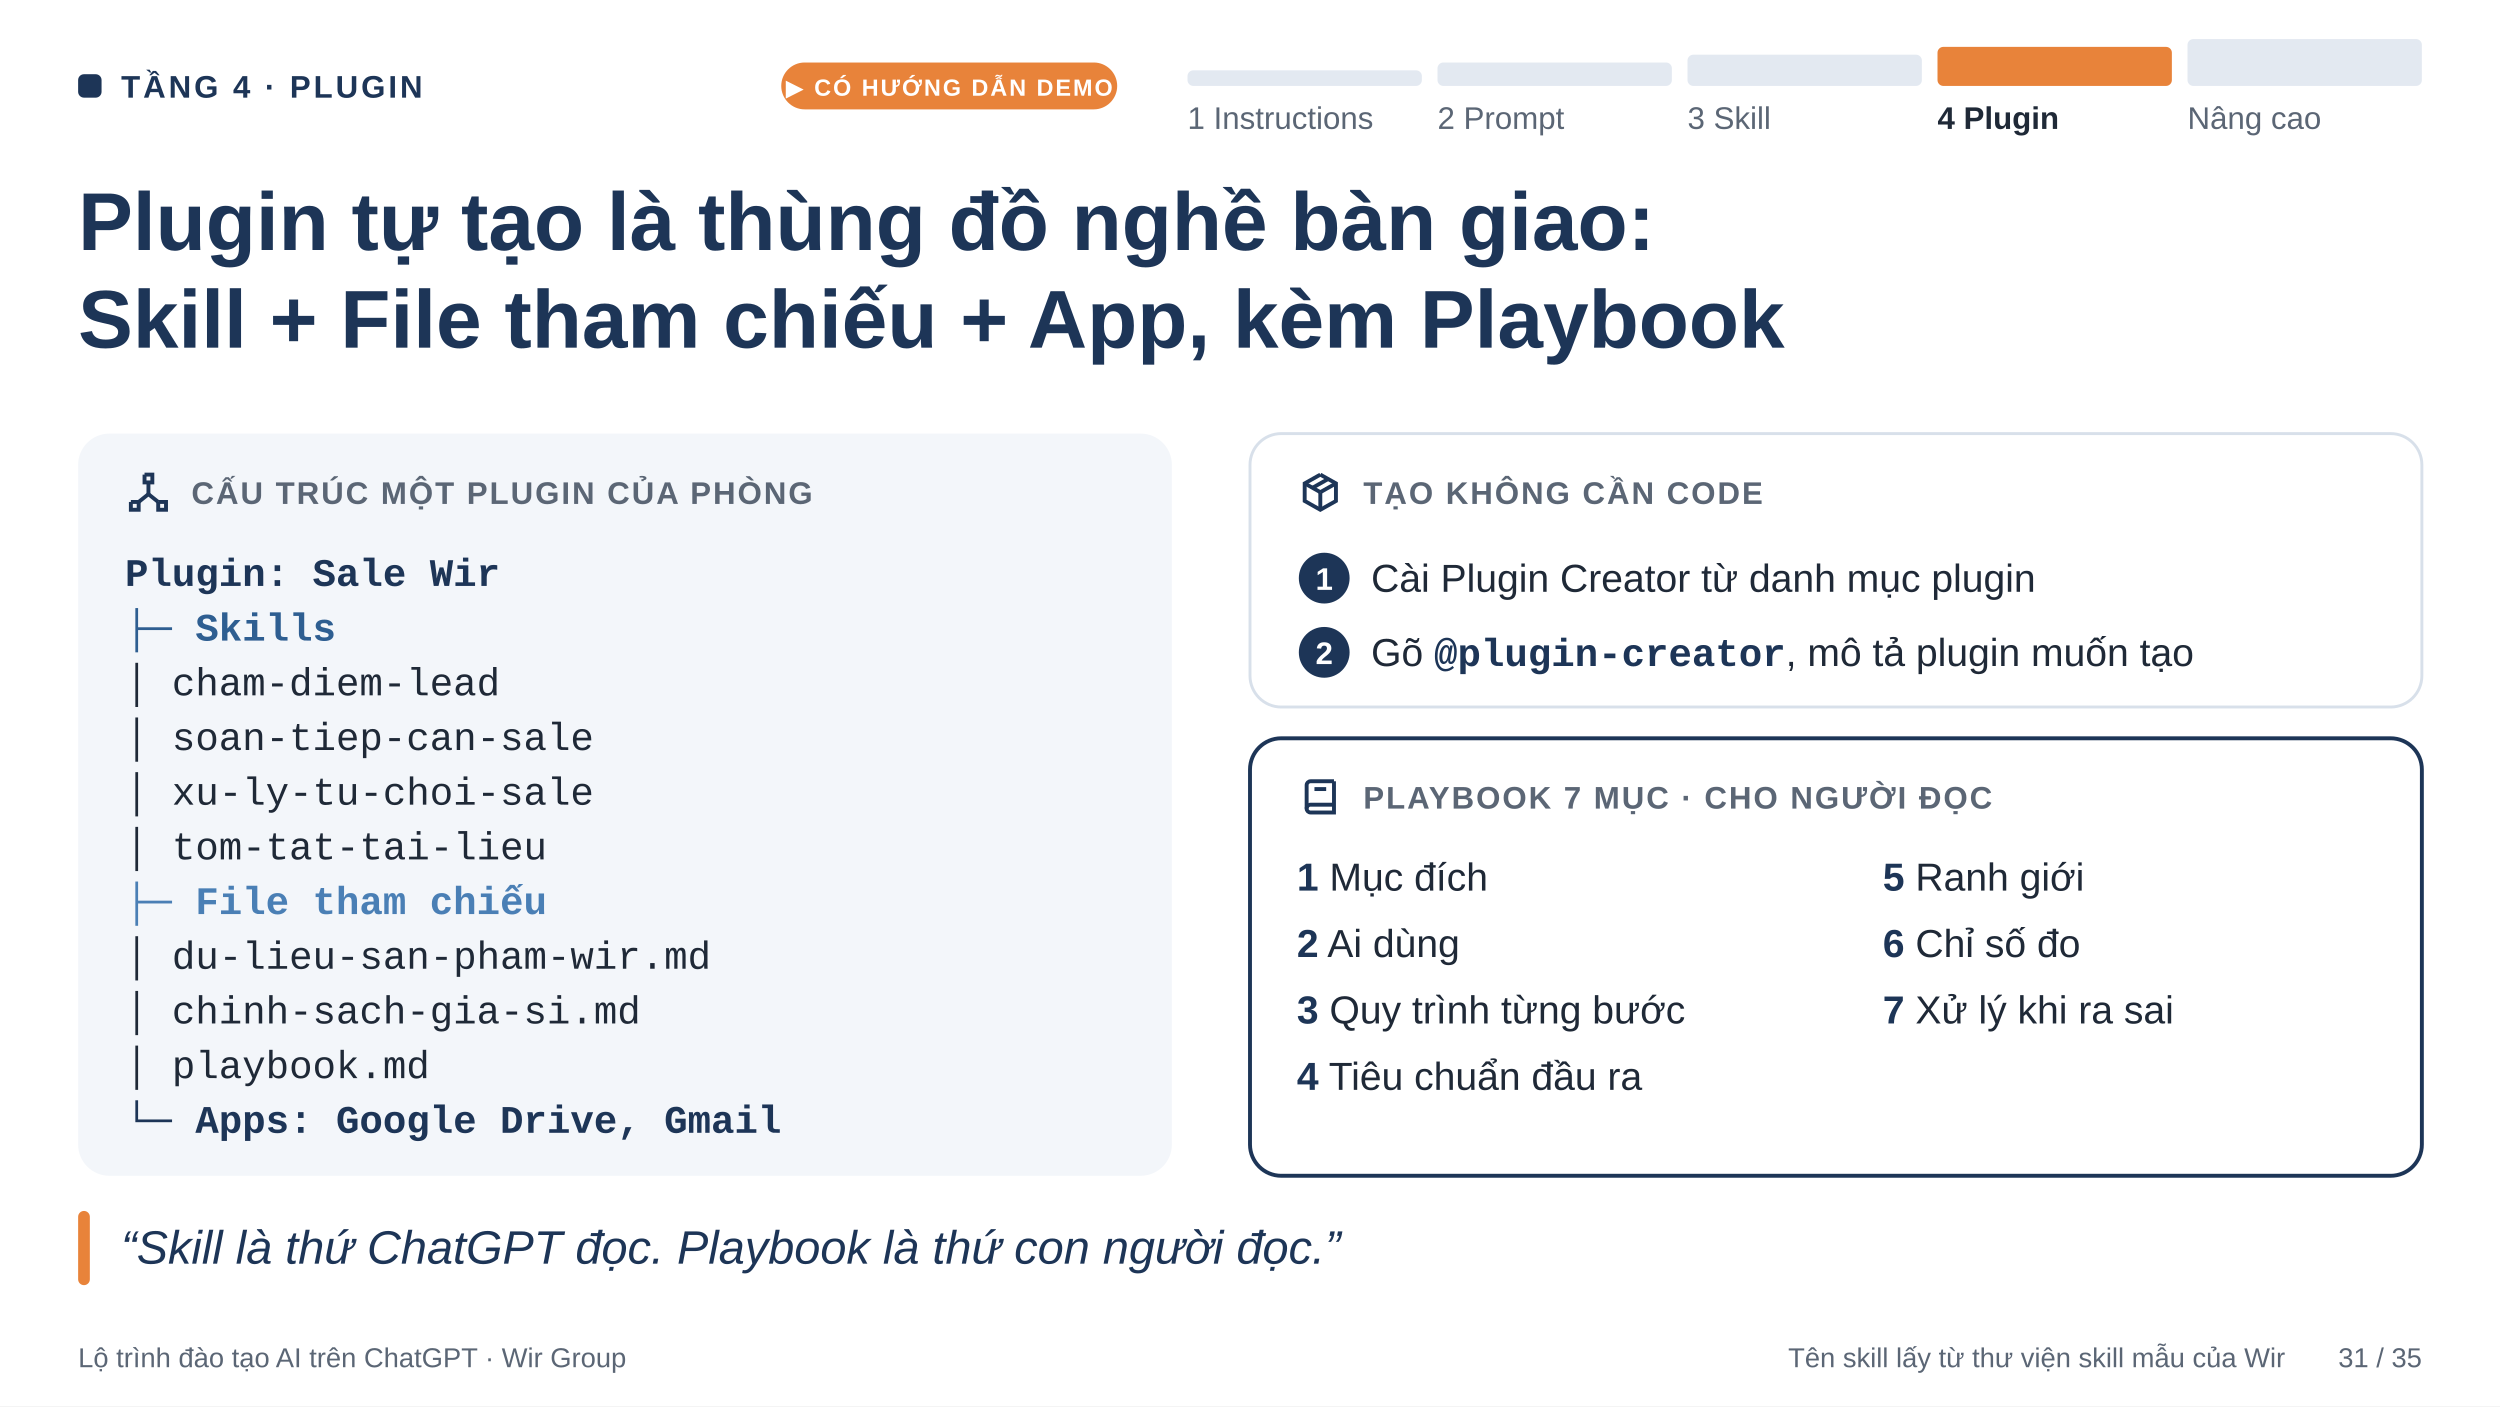
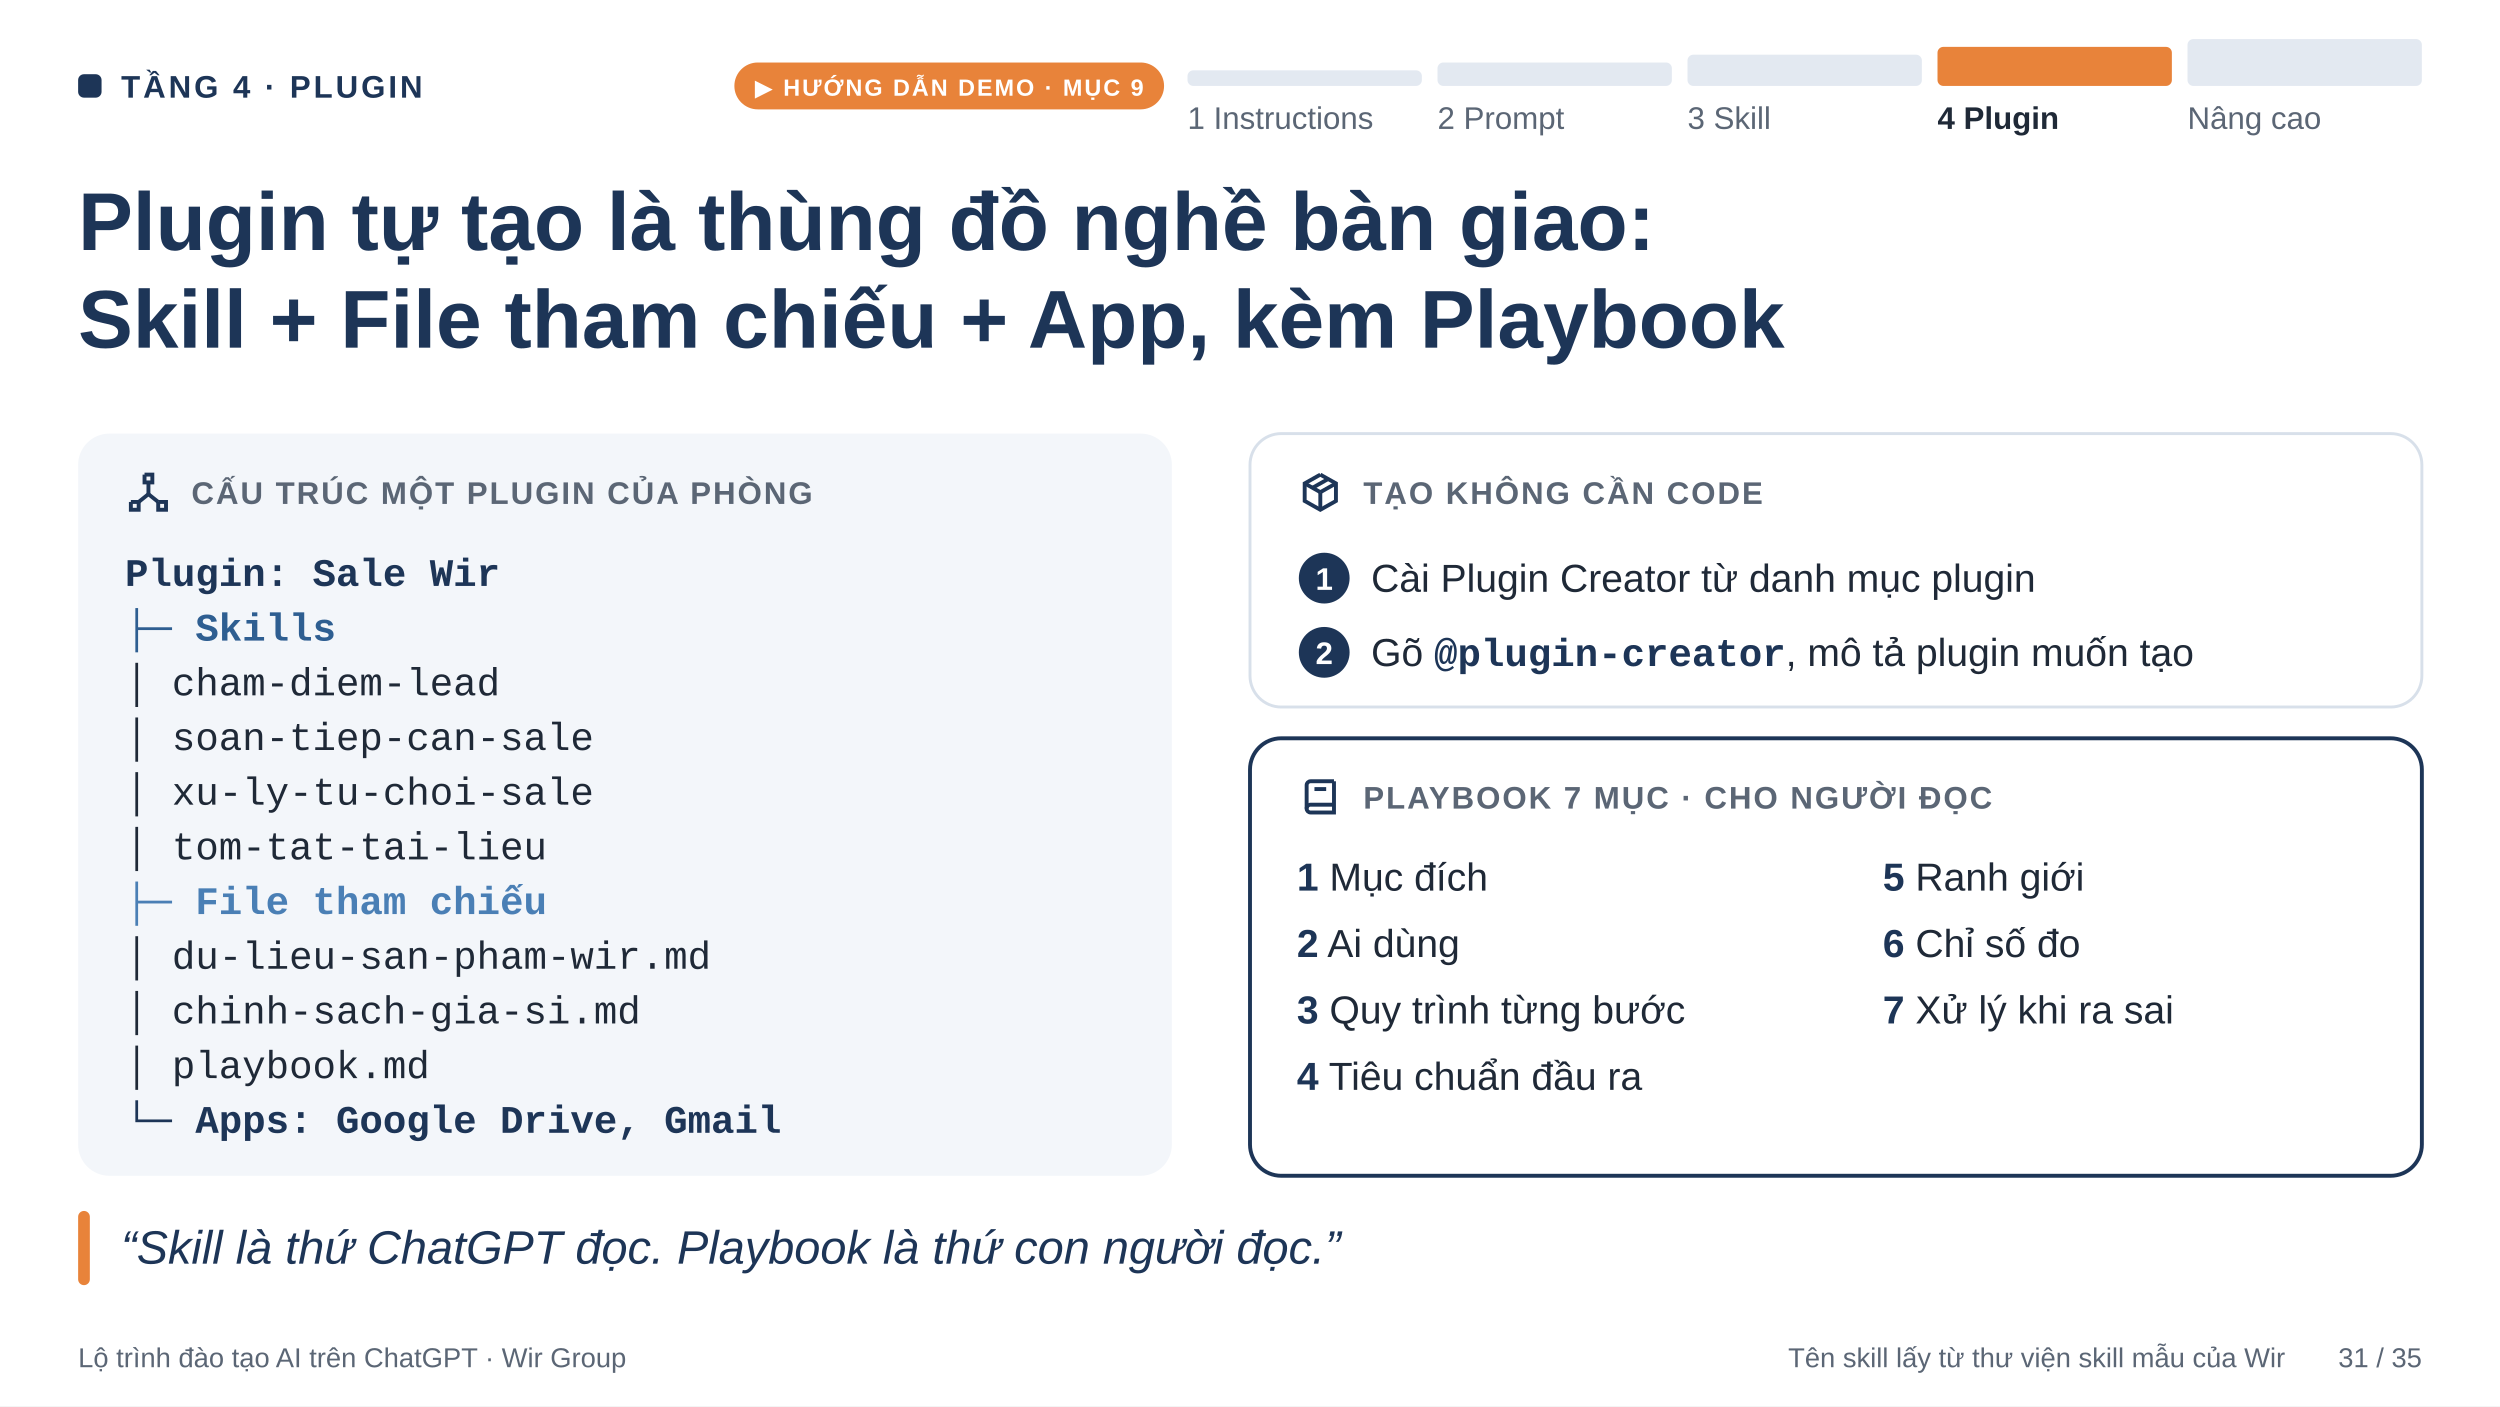
<svg xmlns="http://www.w3.org/2000/svg" viewBox="0 0 1280 720" width="1280" height="720" font-family="Aptos, 'Segoe UI', Arial, sans-serif" data-pptx-page-role="content">
  <rect id="bg" data-pptx-role="background" x="0" y="0" width="1280" height="720" fill="#FFFFFF" />
  <g id="section-kicker" data-pptx-role="chrome" data-pptx-bounds="40 30 540 30">
    <rect x="40" y="38" width="12" height="12" rx="3" fill="#1D3557" />
    <text x="62" y="50" font-size="16" font-weight="bold" letter-spacing="1.5" fill="#1D3557">TẦNG 4 · PLUGIN</text>
  </g>
-   <g id="demo-flag" data-pptx-role="chrome" data-pptx-bounds="400 30 180 28">
-     <rect x="400" y="32" width="172" height="24" rx="12" fill="#E8833A" />
-     <text x="486" y="49" font-size="12" font-weight="bold" letter-spacing="1" fill="#FFFFFF" text-anchor="middle">▶ CÓ HƯỚNG DẪN DEMO</text>
+   <g id="demo-flag" data-pptx-role="chrome" data-pptx-bounds="376 30 224 28">
+     <rect x="376" y="32" width="220" height="24" rx="12" fill="#E8833A" />
+     <text x="486" y="49" font-size="12" font-weight="bold" letter-spacing="1" fill="#FFFFFF" text-anchor="middle">▶ HƯỚNG DẪN DEMO · MỤC 9</text>
  </g>
  <g id="roadmap-tracker" data-pptx-role="chrome" data-pptx-bounds="600 14 640 62">
    <rect x="608" y="36" width="120" height="8" rx="3" fill="#E3E9F1" />
    <rect x="736" y="32" width="120" height="12" rx="3" fill="#E3E9F1" />
    <rect x="864" y="28" width="120" height="16" rx="3" fill="#E3E9F1" />
    <rect x="992" y="24" width="120" height="20" rx="3" fill="#E8833A" />
    <rect x="1120" y="20" width="120" height="24" rx="3" fill="#E3E9F1" />
    <text x="608" y="66" font-size="16" fill="#5B6675">1 Instructions</text>
    <text x="736" y="66" font-size="16" fill="#5B6675">2 Prompt</text>
    <text x="864" y="66" font-size="16" fill="#5B6675">3 Skill</text>
    <text x="992" y="66" font-size="16" font-weight="bold" fill="#1F2937">4 Plugin</text>
    <text x="1120" y="66" font-size="16" fill="#5B6675">Nâng cao</text>
  </g>
  <text font-size="42" font-weight="bold" fill="#1D3557" x="40" y="128">Plugin tự tạo là thùng đồ nghề bàn giao:</text>
  <text font-size="42" font-weight="bold" fill="#1D3557" x="40" y="178">Skill + File tham chiếu + App, kèm Playbook</text>
  <g id="plugin-tree" data-pptx-bounds="40 222 560 380">
    <rect x="40" y="222" width="560" height="380" rx="16" fill="#F3F6FA" />
    <g transform="translate(64, 240)" fill="none" stroke="#1D3557" stroke-width="2">
      <path d="M10 3h4v4h-4l0 -4" />
      <path d="M3 17h4v4h-4l0 -4" />
      <path d="M17 17h4v4h-4l0 -4" />
      <path d="M7 17l5 -4l5 4" />
      <path d="M12 7l0 6" />
    </g>
    <text x="98" y="258" font-size="16" font-weight="bold" letter-spacing="1" fill="#5B6675">CẤU TRÚC MỘT PLUGIN CỦA PHÒNG</text>
    <text font-family="Consolas, 'Courier New', monospace" font-size="20" fill="#1D3557" x="64" y="300" font-weight="bold">Plugin: Sale Wir</text>
    <text font-family="Consolas, 'Courier New', monospace" font-size="20" fill="#2E5E91" x="64" y="328" font-weight="bold">├─ Skills</text>
    <text font-family="Consolas, 'Courier New', monospace" font-size="20" fill="#1F2937" x="64" y="356">│  cham-diem-lead</text>
    <text font-family="Consolas, 'Courier New', monospace" font-size="20" fill="#1F2937" x="64" y="384">│  soan-tiep-can-sale</text>
    <text font-family="Consolas, 'Courier New', monospace" font-size="20" fill="#1F2937" x="64" y="412">│  xu-ly-tu-choi-sale</text>
    <text font-family="Consolas, 'Courier New', monospace" font-size="20" fill="#1F2937" x="64" y="440">│  tom-tat-tai-lieu</text>
    <text font-family="Consolas, 'Courier New', monospace" font-size="20" fill="#4A7FB5" x="64" y="468" font-weight="bold">├─ File tham chiếu</text>
    <text font-family="Consolas, 'Courier New', monospace" font-size="20" fill="#1F2937" x="64" y="496">│  du-lieu-san-pham-wir.md</text>
    <text font-family="Consolas, 'Courier New', monospace" font-size="20" fill="#1F2937" x="64" y="524">│  chinh-sach-gia-si.md</text>
    <text font-family="Consolas, 'Courier New', monospace" font-size="20" fill="#1F2937" x="64" y="552">│  playbook.md</text>
    <text font-family="Consolas, 'Courier New', monospace" font-size="20" fill="#1D3557" x="64" y="580" font-weight="bold">└─ Apps: Google Drive, Gmail</text>
  </g>
  <g id="no-code" data-pptx-bounds="640 222 600 140">
    <rect x="640" y="222" width="600" height="140" rx="16" fill="#FFFFFF" stroke="#D8E0EA" stroke-width="1.5" />
    <g transform="translate(664, 240)" fill="none" stroke="#1D3557" stroke-width="2">
      <path d="M12 3l8 4.5l0 9l-8 4.5l-8 -4.5l0 -9l8 -4.5" />
      <path d="M12 12l8 -4.5" />
      <path d="M12 12l0 9" />
      <path d="M12 12l-8 -4.5" />
      <path d="M16 5.25l-8 4.5" />
    </g>
    <text x="698" y="258" font-size="16" font-weight="bold" letter-spacing="1" fill="#5B6675">TẠO KHÔNG CẦN CODE</text>
    <circle cx="678" cy="296" r="13" fill="#1D3557" />
    <text x="678" y="302" font-size="16" font-weight="bold" text-anchor="middle" fill="#FFFFFF">1</text>
    <text x="702" y="303" font-size="20" fill="#1F2937">Cài Plugin Creator từ danh mục plugin</text>
    <circle cx="678" cy="334" r="13" fill="#1D3557" />
    <text x="678" y="340" font-size="16" font-weight="bold" text-anchor="middle" fill="#FFFFFF">2</text>
    <text x="702" y="341" font-size="20" fill="#1F2937">Gõ <tspan font-family="Consolas, 'Courier New', monospace" font-weight="bold" fill="#1D3557">@plugin-creator</tspan>, mô tả plugin muốn tạo</text>
  </g>
  <g id="playbook" data-pptx-bounds="640 378 600 224">
    <rect x="640" y="378" width="600" height="224" rx="16" fill="#FFFFFF" stroke="#1D3557" stroke-width="2" />
    <g transform="translate(664, 396)" fill="none" stroke="#1D3557" stroke-width="2">
      <path d="M19 4v16h-12a2 2 0 0 1 -2 -2v-12a2 2 0 0 1 2 -2h12" />
      <path d="M19 16h-12a2 2 0 0 0 -2 2" />
      <path d="M9 8h6" />
    </g>
    <text x="698" y="414" font-size="16" font-weight="bold" letter-spacing="1" fill="#5B6675">PLAYBOOK 7 MỤC · CHO NGƯỜI ĐỌC</text>
    <text font-size="20" fill="#1F2937" x="664" y="456">
      <tspan>
        <tspan font-weight="bold" fill="#1D3557">1</tspan>  Mục đích</tspan>
    </text>
    <text font-size="20" fill="#1F2937" x="664" y="490">
      <tspan>
        <tspan font-weight="bold" fill="#1D3557">2</tspan>  Ai dùng</tspan>
    </text>
    <text font-size="20" fill="#1F2937" x="664" y="524">
      <tspan>
        <tspan font-weight="bold" fill="#1D3557">3</tspan>  Quy trình từng bước</tspan>
    </text>
    <text font-size="20" fill="#1F2937" x="664" y="558">
      <tspan>
        <tspan font-weight="bold" fill="#1D3557">4</tspan>  Tiêu chuẩn đầu ra</tspan>
    </text>
    <text font-size="20" fill="#1F2937" x="964" y="456">
      <tspan>
        <tspan font-weight="bold" fill="#1D3557">5</tspan>  Ranh giới</tspan>
    </text>
    <text font-size="20" fill="#1F2937" x="964" y="490">
      <tspan>
        <tspan font-weight="bold" fill="#1D3557">6</tspan>  Chỉ số đo</tspan>
    </text>
    <text font-size="20" fill="#1F2937" x="964" y="524">
      <tspan>
        <tspan font-weight="bold" fill="#1D3557">7</tspan>  Xử lý khi ra sai</tspan>
    </text>
  </g>
  <g id="playbook-quote" data-pptx-bounds="40 616 1200 46">
    <rect x="40" y="620" width="6" height="38" rx="3" fill="#E8833A" />
    <text x="62" y="647" font-size="24" font-style="italic" fill="#1D3557">“Skill là thứ ChatGPT đọc. Playbook là thứ con người đọc.”</text>
  </g>
  <text id="footer-course" data-pptx-role="footer" x="40" y="700" font-size="14" fill="#5B6675">Lộ trình đào tạo AI trên ChatGPT · Wir Group</text>
  <text id="source-note" data-pptx-role="footer" x="1170" y="700" font-size="14" text-anchor="end" fill="#5B6675">Tên skill lấy từ thư viện skill mẫu của Wir</text>
  <text id="page-number" data-pptx-role="page-number" x="1240" y="700" font-size="14" text-anchor="end" fill="#5B6675">31 / 35</text>
</svg>
